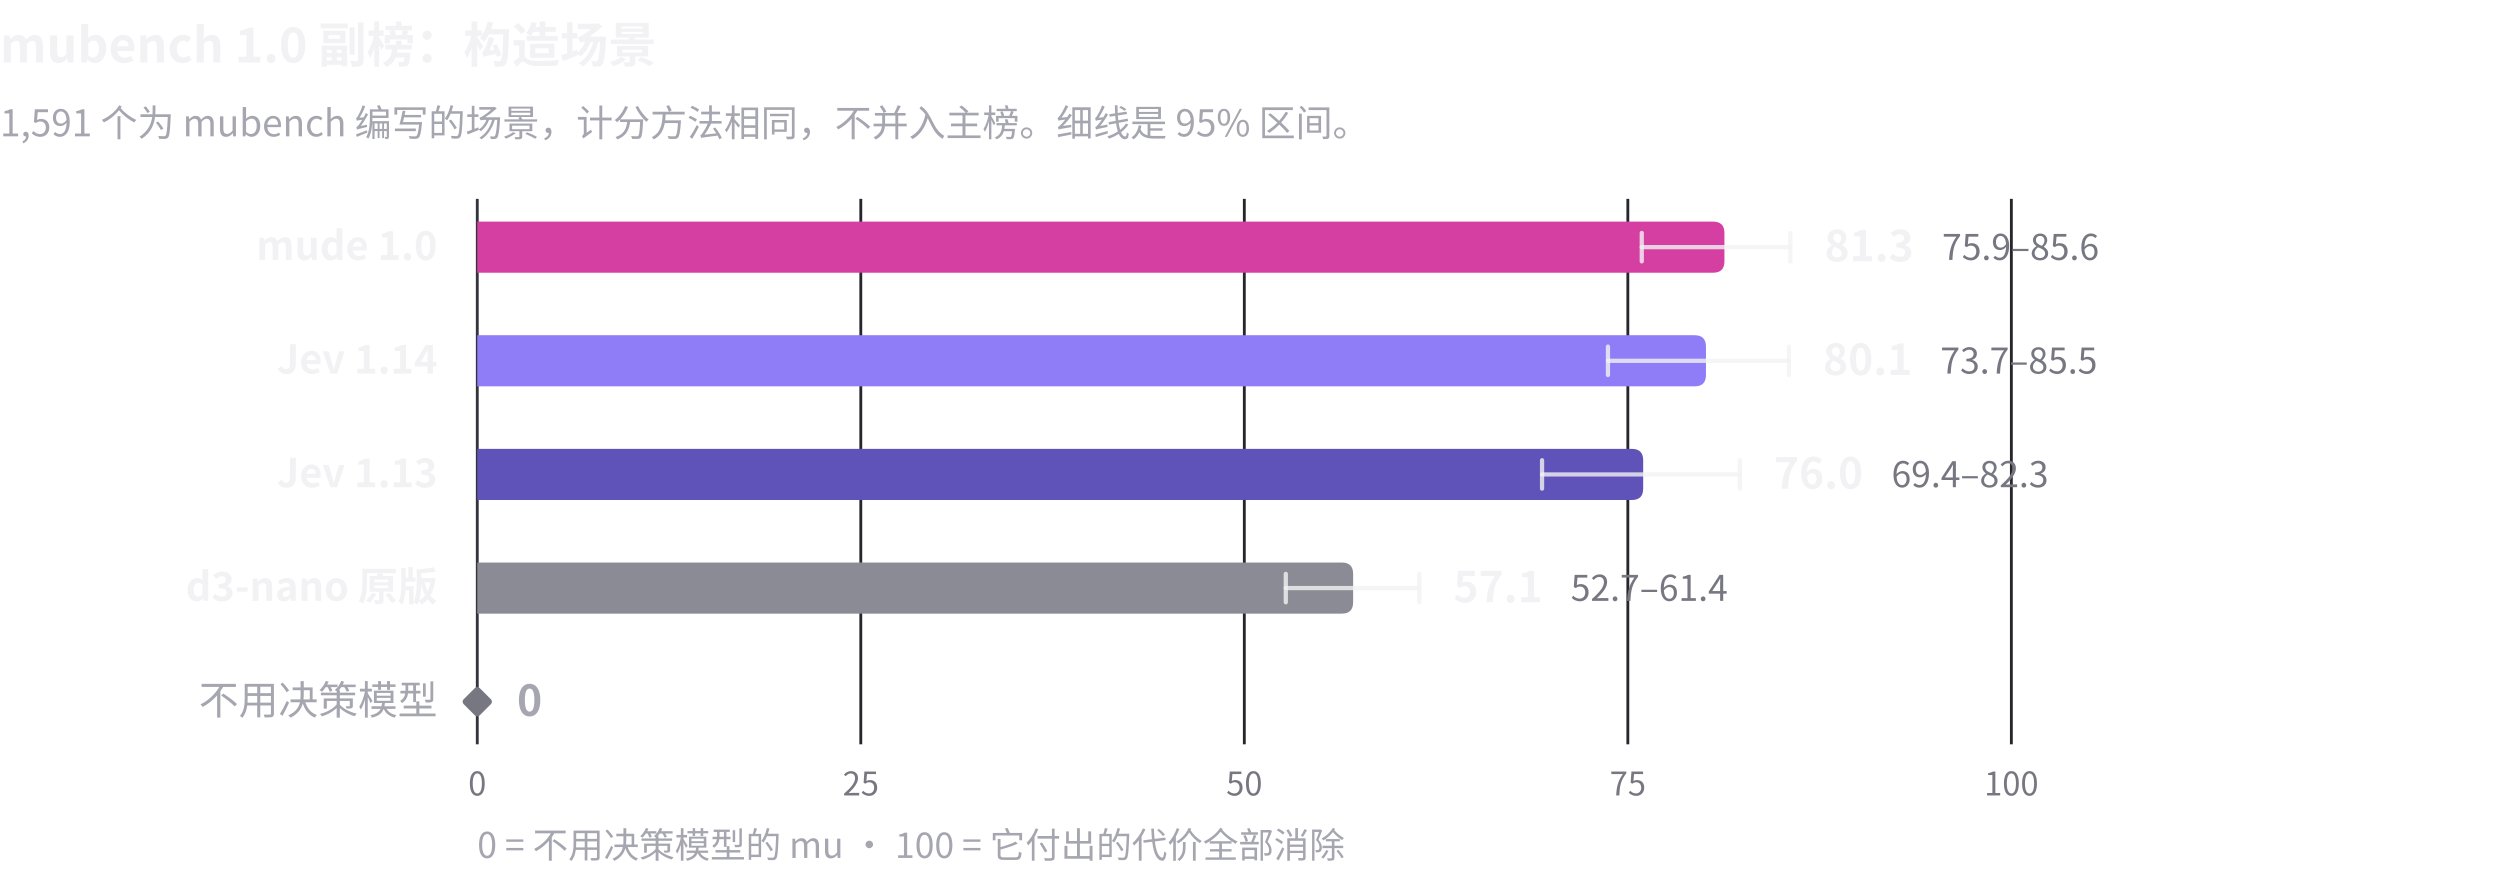
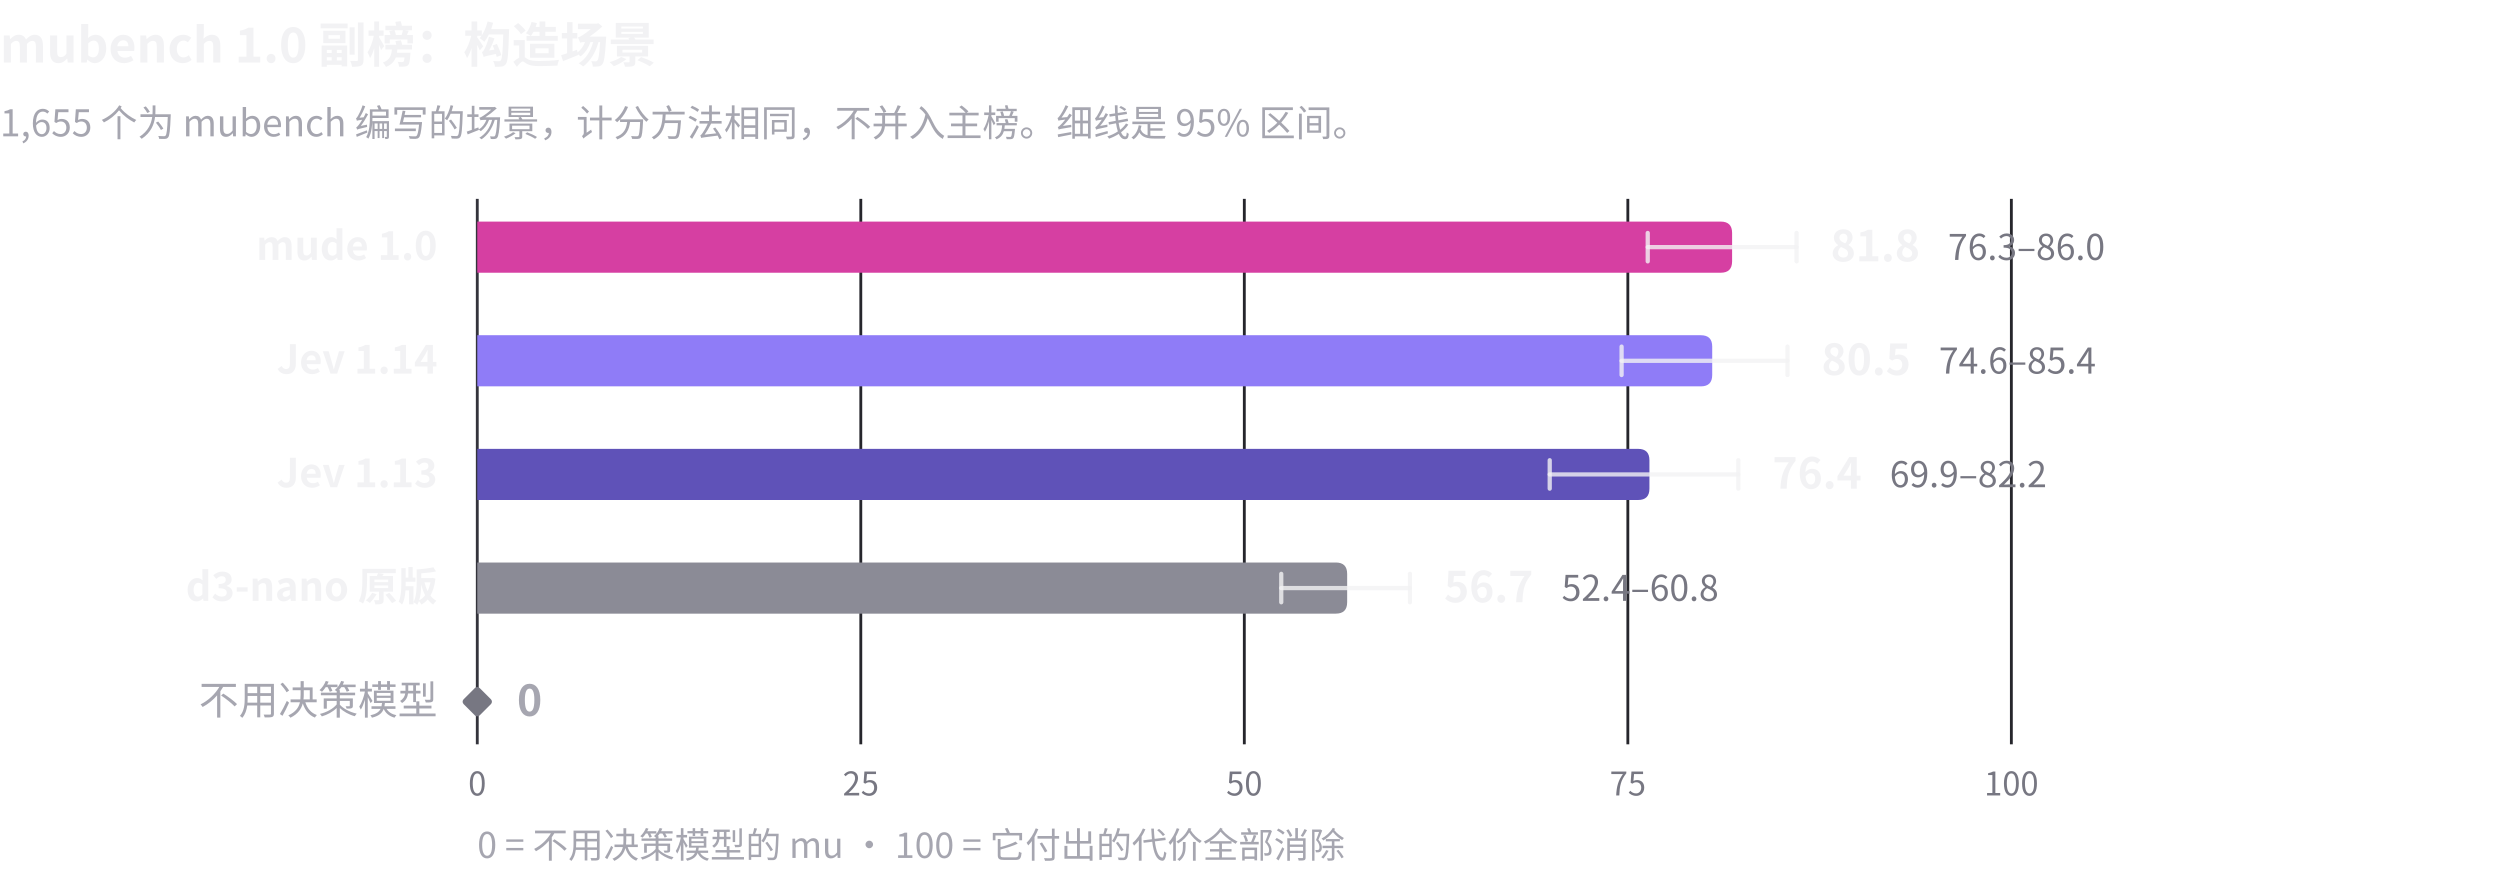
<svg xmlns="http://www.w3.org/2000/svg" width="880" height="312" viewBox="0 0 880 312" role="img" aria-labelledby="t d" font-family="-apple-system, BlinkMacSystemFont, &quot;Segoe UI&quot;, &quot;PingFang SC&quot;, &quot;Hiragino Sans GB&quot;, &quot;Noto Sans CJK SC&quot;, &quot;Noto Sans SC&quot;, &quot;Microsoft YaHei&quot;, &quot;Helvetica Neue&quot;, Arial, sans-serif">
  <text x="0" y="22" font-size="17" font-weight="650" fill="#f2f2f4">mubench 1.0 副榜：构造场景</text>
-   <text x="0" y="48" font-size="13" fill="#a6a6b0">1,591 个为 mubench 编写的场景，计分方法相同，不并入主榜。细线是 95% 区间。</text>
+   <text x="0" y="48" font-size="13" fill="#a6a6b0">1,655 个为 mubench 编写的场景，计分方法相同，不并入主榜。细线是 95% 区间。</text>
  <line x1="168" y1="70" x2="168" y2="262" stroke="#34343c" stroke-width="1" />
  <line x1="303" y1="70" x2="303" y2="262" stroke="#26262c" stroke-width="1" />
  <line x1="438" y1="70" x2="438" y2="262" stroke="#26262c" stroke-width="1" />
  <line x1="573" y1="70" x2="573" y2="262" stroke="#26262c" stroke-width="1" />
  <line x1="708" y1="70" x2="708" y2="262" stroke="#26262c" stroke-width="1" />
  <text x="154" y="91.5" font-size="14" font-weight="600" text-anchor="end" fill="#f2f2f4">mude 1.0</text>
-   <path d="M168,78 H603 Q607,78 607,82 V92 Q607,96 603,96 H168 Z" fill="#d63fa2" />
-   <line x1="577.9" y1="87" x2="630.2" y2="87" stroke="#f2f2f4" stroke-width="1.5" stroke-linecap="round" opacity="0.8" />
-   <line x1="577.9" y1="82" x2="577.9" y2="92" stroke="#f2f2f4" stroke-width="1.5" stroke-linecap="round" opacity="0.8" />
-   <line x1="630.2" y1="82" x2="630.2" y2="92" stroke="#f2f2f4" stroke-width="1.5" stroke-linecap="round" opacity="0.8" />
-   <text x="642.2" y="92" font-size="15" font-weight="650" style="font-variant-numeric: tabular-nums" fill="#f2f2f4">81.3</text>
-   <text x="683.6" y="91.5" font-size="12.5" style="font-variant-numeric: tabular-nums" fill="#777782">75.9–85.6</text>
+   <path d="M168,78 H605.7 Q609.7,78 609.7,82 V92 Q609.7,96 605.7,96 H168 Z" fill="#d63fa2" />
+   <line x1="580" y1="87" x2="632.4" y2="87" stroke="#f2f2f4" stroke-width="1.5" stroke-linecap="round" opacity="0.8" />
+   <line x1="580" y1="82" x2="580" y2="92" stroke="#f2f2f4" stroke-width="1.5" stroke-linecap="round" opacity="0.8" />
+   <line x1="632.4" y1="82" x2="632.4" y2="92" stroke="#f2f2f4" stroke-width="1.5" stroke-linecap="round" opacity="0.8" />
+   <text x="644.4" y="92" font-size="15" font-weight="650" style="font-variant-numeric: tabular-nums" fill="#f2f2f4">81.8</text>
+   <text x="685.7" y="91.5" font-size="12.5" style="font-variant-numeric: tabular-nums" fill="#777782">76.3–86.0</text>
  <text x="154" y="131.5" font-size="14" font-weight="600" text-anchor="end" fill="#f2f2f4">Jev 1.14</text>
-   <path d="M168,118 H596.5 Q600.5,118 600.5,122 V132 Q600.5,136 596.5,136 H168 Z" fill="#8f7cf7" />
-   <line x1="566" y1="127" x2="629.7" y2="127" stroke="#f2f2f4" stroke-width="1.5" stroke-linecap="round" opacity="0.8" />
-   <line x1="566" y1="122" x2="566" y2="132" stroke="#f2f2f4" stroke-width="1.5" stroke-linecap="round" opacity="0.8" />
-   <line x1="629.7" y1="122" x2="629.7" y2="132" stroke="#f2f2f4" stroke-width="1.5" stroke-linecap="round" opacity="0.8" />
-   <text x="641.7" y="132" font-size="15" font-weight="650" style="font-variant-numeric: tabular-nums" fill="#f2f2f4">80.1</text>
-   <text x="683" y="131.5" font-size="12.5" style="font-variant-numeric: tabular-nums" fill="#777782">73.7–85.5</text>
+   <path d="M168,118 H598.7 Q602.7,118 602.7,122 V132 Q602.7,136 598.7,136 H168 Z" fill="#8f7cf7" />
+   <line x1="570.8" y1="127" x2="629.2" y2="127" stroke="#f2f2f4" stroke-width="1.5" stroke-linecap="round" opacity="0.8" />
+   <line x1="570.8" y1="122" x2="570.8" y2="132" stroke="#f2f2f4" stroke-width="1.5" stroke-linecap="round" opacity="0.8" />
+   <line x1="629.2" y1="122" x2="629.2" y2="132" stroke="#f2f2f4" stroke-width="1.5" stroke-linecap="round" opacity="0.8" />
+   <text x="641.2" y="132" font-size="15" font-weight="650" style="font-variant-numeric: tabular-nums" fill="#f2f2f4">80.5</text>
+   <text x="682.5" y="131.5" font-size="12.5" style="font-variant-numeric: tabular-nums" fill="#777782">74.6–85.4</text>
  <text x="154" y="171.5" font-size="14" font-weight="600" text-anchor="end" fill="#f2f2f4">Jev 1.13</text>
-   <path d="M168,158 H574.4 Q578.4,158 578.4,162 V172 Q578.4,176 574.4,176 H168 Z" fill="#5f52b8" />
-   <line x1="542.8" y1="167" x2="612.4" y2="167" stroke="#f2f2f4" stroke-width="1.5" stroke-linecap="round" opacity="0.8" />
-   <line x1="542.8" y1="162" x2="542.8" y2="172" stroke="#f2f2f4" stroke-width="1.5" stroke-linecap="round" opacity="0.8" />
-   <line x1="612.4" y1="162" x2="612.4" y2="172" stroke="#f2f2f4" stroke-width="1.5" stroke-linecap="round" opacity="0.8" />
-   <text x="624.4" y="172" font-size="15" font-weight="650" style="font-variant-numeric: tabular-nums" fill="#f2f2f4">76.0</text>
-   <text x="665.8" y="171.5" font-size="12.5" style="font-variant-numeric: tabular-nums" fill="#777782">69.4–82.3</text>
+   <path d="M168,158 H576.6 Q580.6,158 580.6,162 V172 Q580.6,176 576.6,176 H168 Z" fill="#5f52b8" />
+   <line x1="545.5" y1="167" x2="611.9" y2="167" stroke="#f2f2f4" stroke-width="1.5" stroke-linecap="round" opacity="0.8" />
+   <line x1="545.5" y1="162" x2="545.5" y2="172" stroke="#f2f2f4" stroke-width="1.5" stroke-linecap="round" opacity="0.8" />
+   <line x1="611.9" y1="162" x2="611.9" y2="172" stroke="#f2f2f4" stroke-width="1.5" stroke-linecap="round" opacity="0.8" />
+   <text x="623.9" y="172" font-size="15" font-weight="650" style="font-variant-numeric: tabular-nums" fill="#f2f2f4">76.4</text>
+   <text x="665.2" y="171.5" font-size="12.5" style="font-variant-numeric: tabular-nums" fill="#777782">69.9–82.2</text>
  <text x="154" y="211.5" font-size="14" font-weight="600" text-anchor="end" fill="#f2f2f4">d3-nano 原版</text>
-   <path d="M168,198 H472.3 Q476.3,198 476.3,202 V212 Q476.3,216 472.3,216 H168 Z" fill="#8b8b96" />
-   <line x1="452.6" y1="207" x2="499.6" y2="207" stroke="#f2f2f4" stroke-width="1.5" stroke-linecap="round" opacity="0.8" />
-   <line x1="452.6" y1="202" x2="452.6" y2="212" stroke="#f2f2f4" stroke-width="1.5" stroke-linecap="round" opacity="0.8" />
-   <line x1="499.6" y1="202" x2="499.6" y2="212" stroke="#f2f2f4" stroke-width="1.5" stroke-linecap="round" opacity="0.8" />
-   <text x="511.6" y="212" font-size="15" font-weight="650" style="font-variant-numeric: tabular-nums" fill="#f2f2f4">57.1</text>
-   <text x="552.9" y="211.5" font-size="12.5" style="font-variant-numeric: tabular-nums" fill="#777782">52.7–61.4</text>
+   <path d="M168,198 H470.2 Q474.2,198 474.2,202 V212 Q474.2,216 470.2,216 H168 Z" fill="#8b8b96" />
+   <line x1="451" y1="207" x2="496.3" y2="207" stroke="#f2f2f4" stroke-width="1.5" stroke-linecap="round" opacity="0.8" />
+   <line x1="451" y1="202" x2="451" y2="212" stroke="#f2f2f4" stroke-width="1.5" stroke-linecap="round" opacity="0.8" />
+   <line x1="496.3" y1="202" x2="496.3" y2="212" stroke="#f2f2f4" stroke-width="1.5" stroke-linecap="round" opacity="0.8" />
+   <text x="508.3" y="212" font-size="15" font-weight="650" style="font-variant-numeric: tabular-nums" fill="#f2f2f4">56.7</text>
+   <text x="549.7" y="211.5" font-size="12.5" style="font-variant-numeric: tabular-nums" fill="#777782">52.4–60.8</text>
  <text x="154" y="251.5" font-size="14" font-weight="500" text-anchor="end" fill="#a6a6b0">不用决策模型</text>
  <rect x="164" y="243" width="8" height="8" rx="1.2" fill="#777782" transform="rotate(45 168 247)" />
  <text x="182" y="252" font-size="15" font-weight="650" style="font-variant-numeric: tabular-nums" fill="#a6a6b0">0</text>
  <text x="168" y="280" font-size="11.5" text-anchor="middle" style="font-variant-numeric: tabular-nums" fill="#777782">0</text>
  <text x="303" y="280" font-size="11.5" text-anchor="middle" style="font-variant-numeric: tabular-nums" fill="#777782">25</text>
  <text x="438" y="280" font-size="11.5" text-anchor="middle" style="font-variant-numeric: tabular-nums" fill="#777782">50</text>
  <text x="573" y="280" font-size="11.5" text-anchor="middle" style="font-variant-numeric: tabular-nums" fill="#777782">75</text>
  <text x="708" y="280" font-size="11.5" text-anchor="middle" style="font-variant-numeric: tabular-nums" fill="#777782">100</text>
  <text x="168" y="302" font-size="12.5" fill="#a6a6b0">0 = 不用决策模型的 mu · 100 = 它付出的代价全部消除</text>
</svg>
